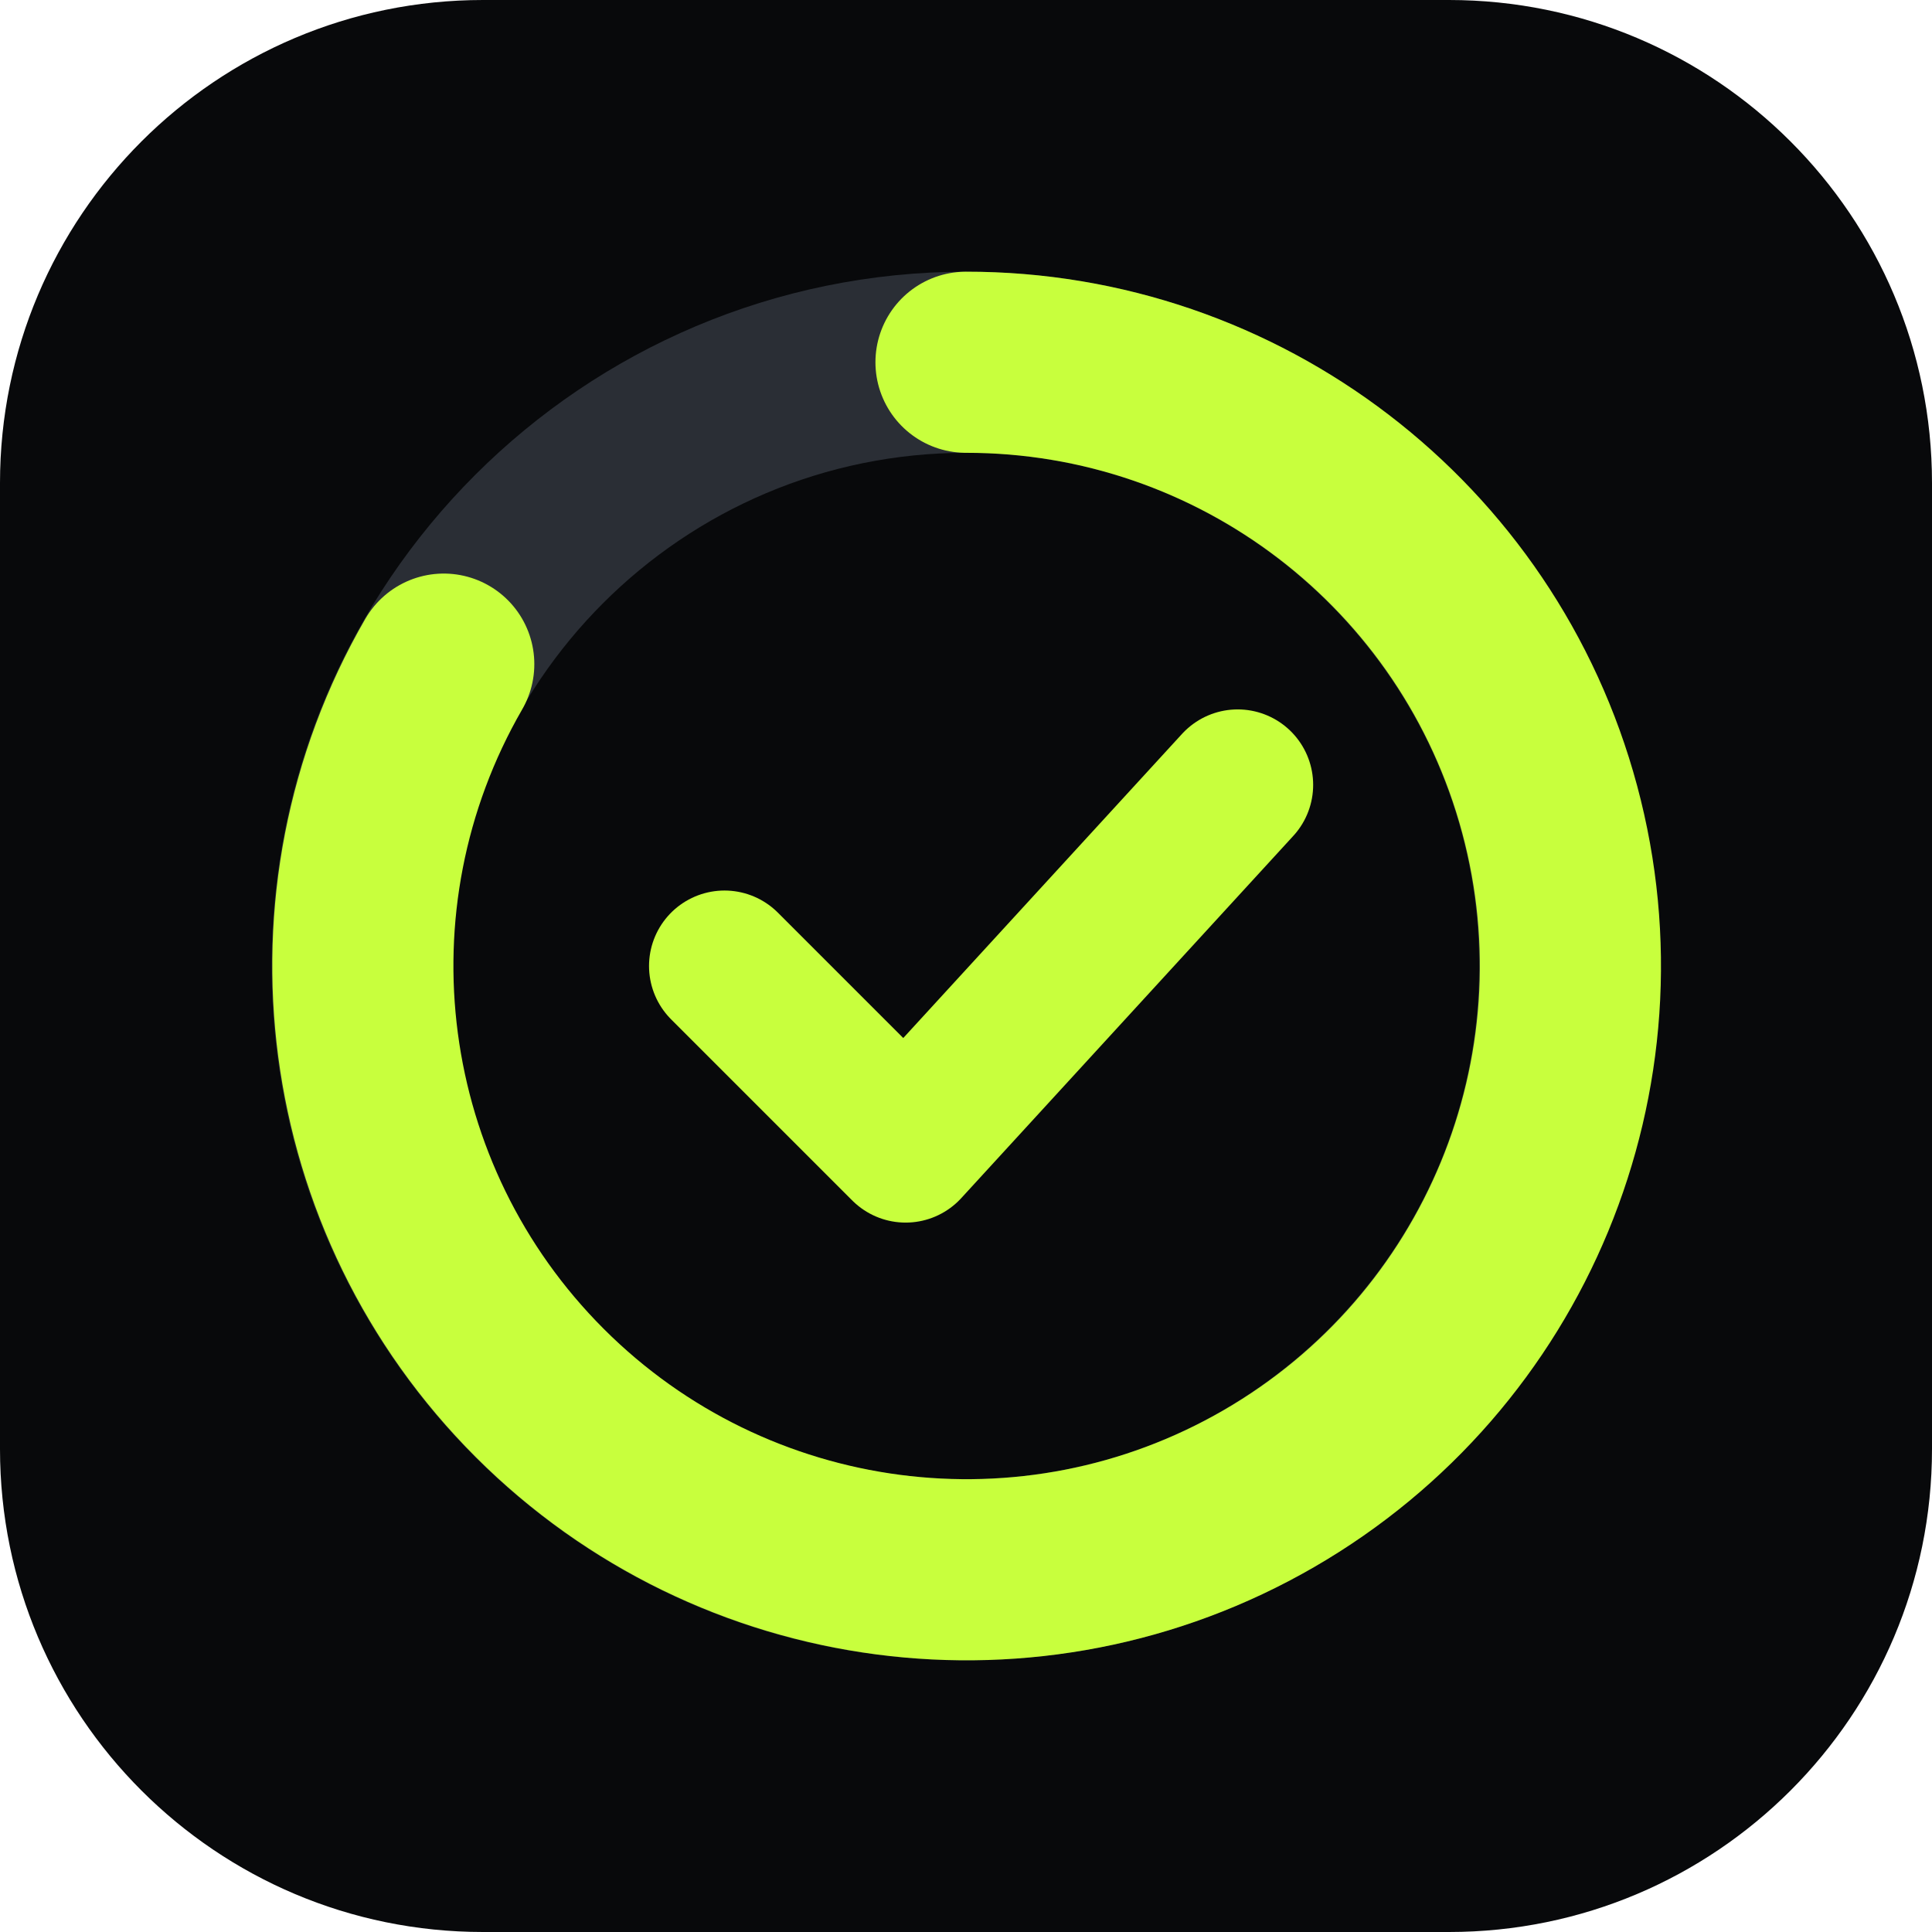
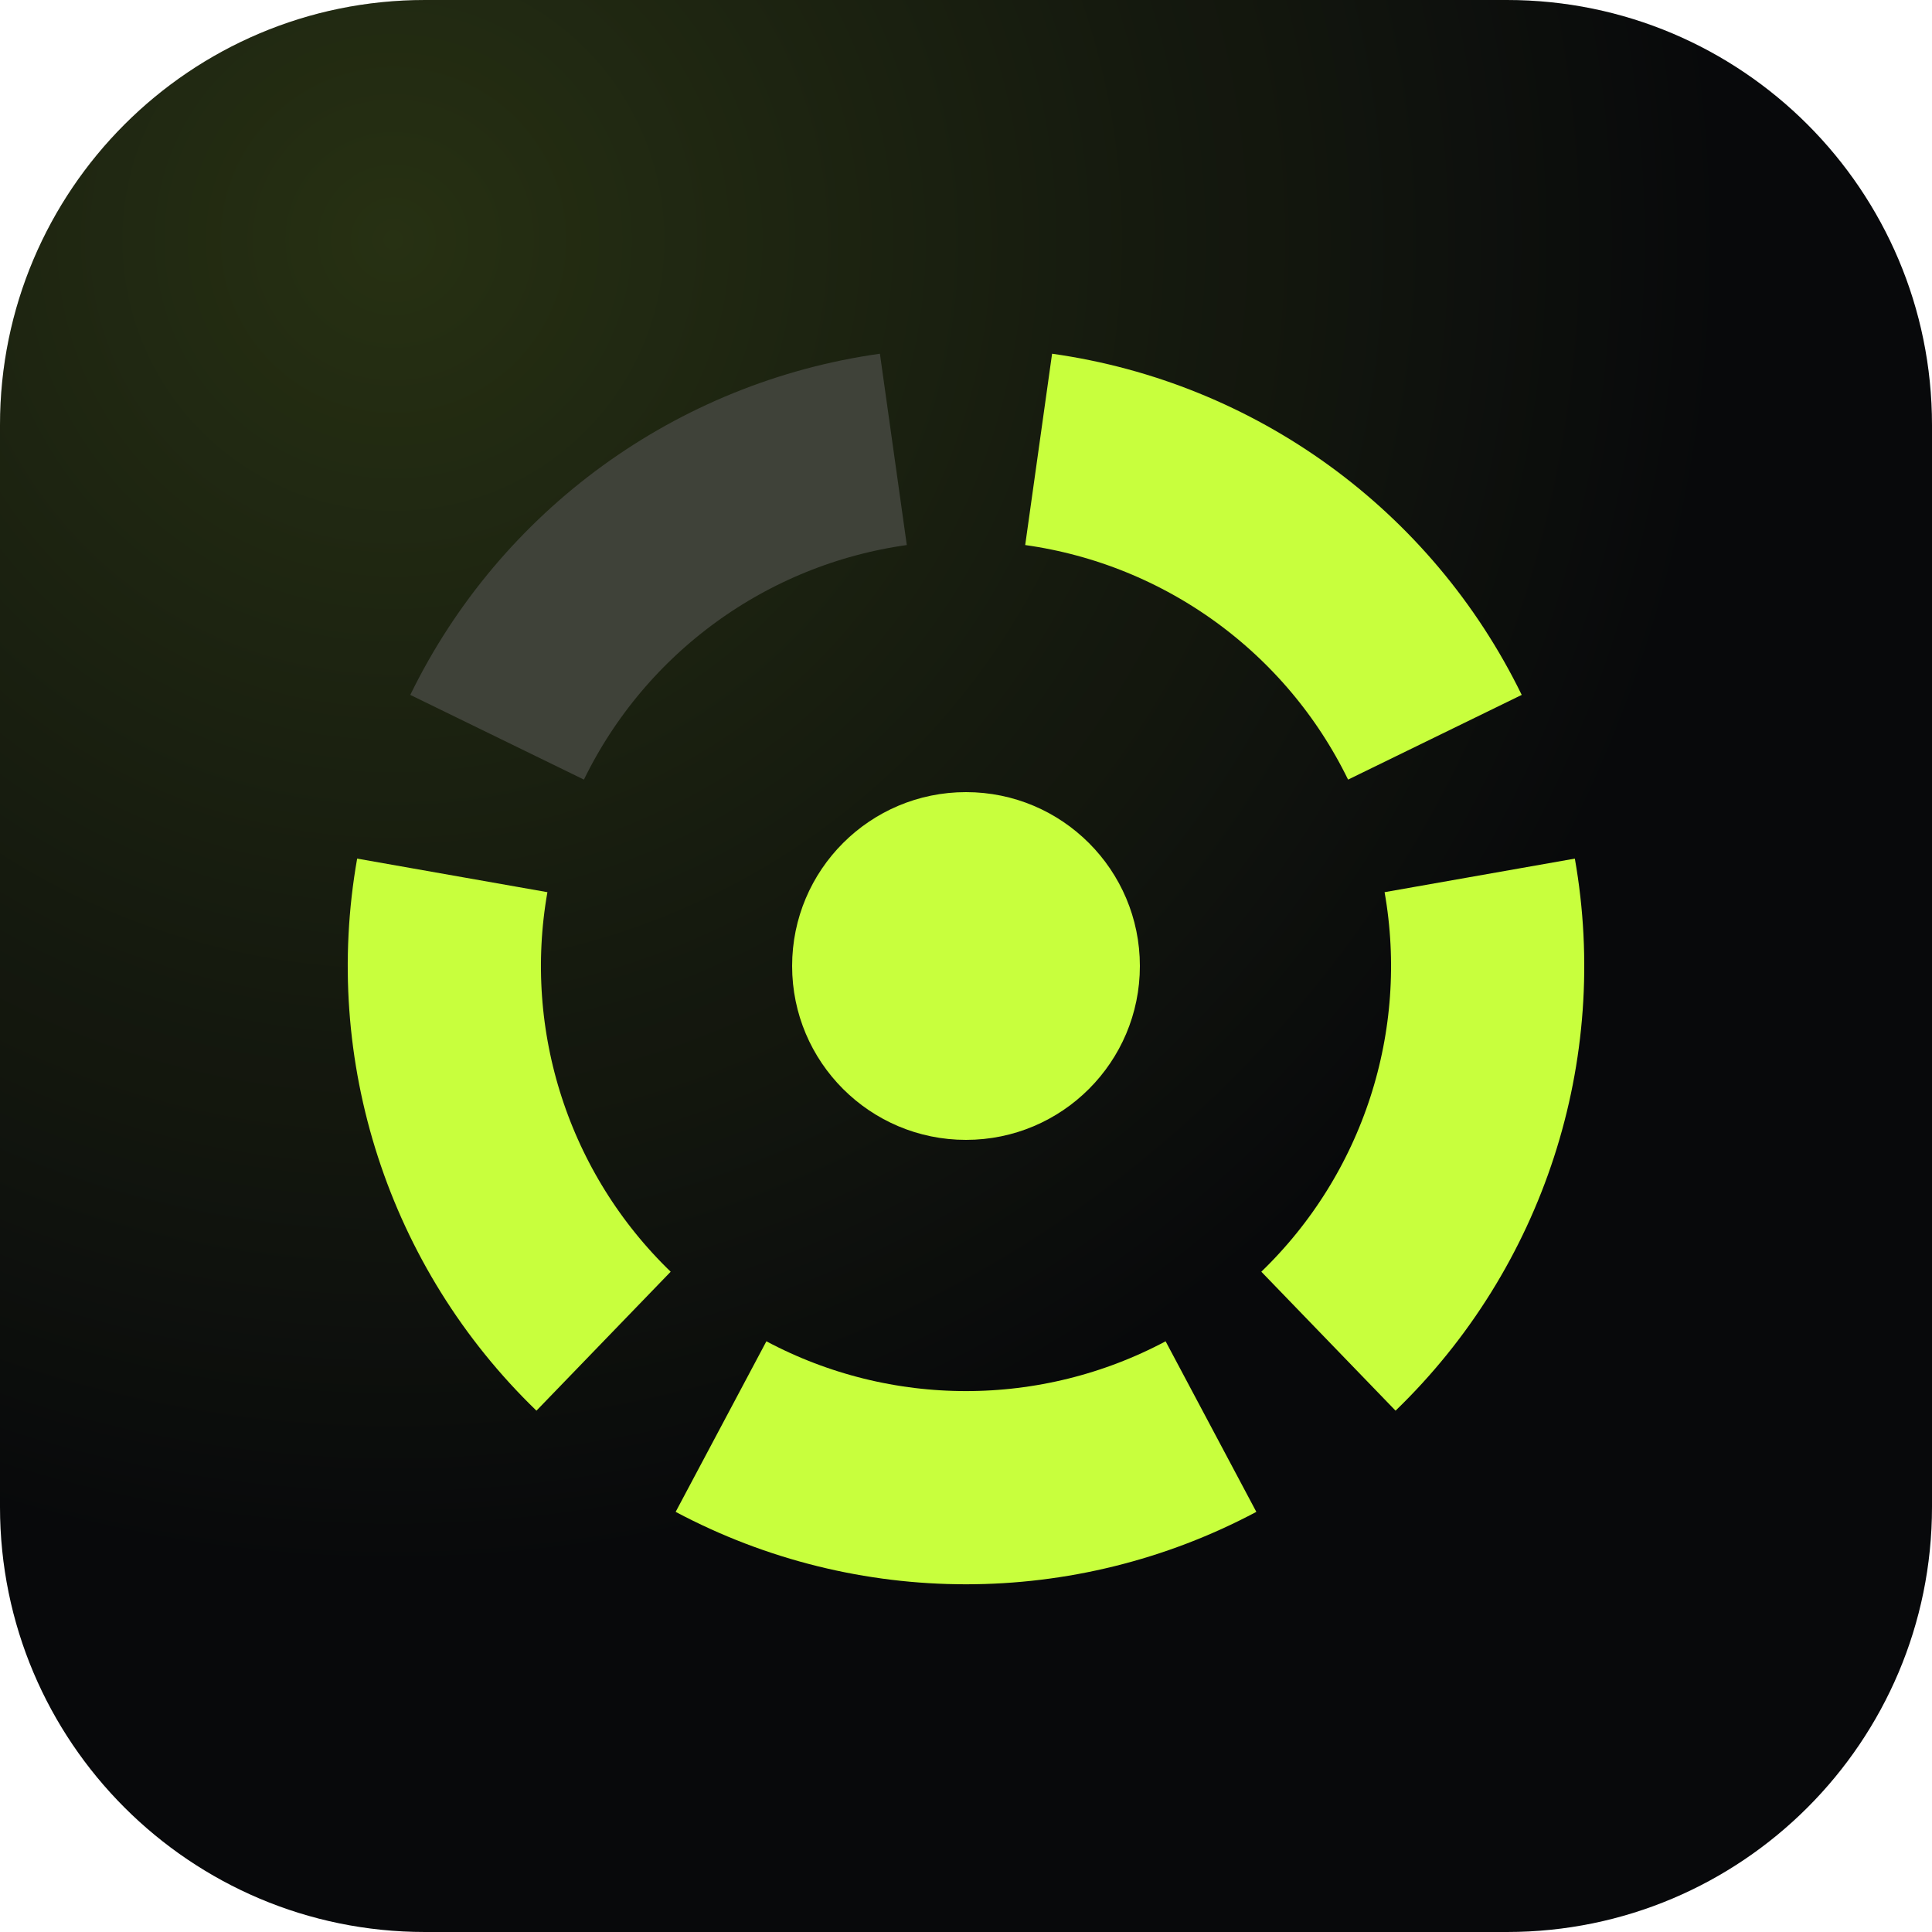
- <svg xmlns="http://www.w3.org/2000/svg" viewBox="0 0 64 64">
-   <rect width="64" height="64" rx="16" fill="#08090b" />
-   <circle cx="32" cy="32" r="20" fill="none" stroke="#2a2e35" stroke-width="6" />
-   <path d="M32 12a20 20 0 1 1-17.3 10" fill="none" stroke="#c8ff3d" stroke-width="6" stroke-linecap="round" />
-   <path d="m24 32 6 6 11-12" fill="none" stroke="#c8ff3d" stroke-width="5" stroke-linecap="round" stroke-linejoin="round" />
+ <svg xmlns="http://www.w3.org/2000/svg" viewBox="0 0 100 100">
+   <defs>
+     <radialGradient id="g">
+       <stop offset="0" stop-color="#c8ff3d" stop-opacity=".16" />
+       <stop offset="1" stop-color="#c8ff3d" stop-opacity="0" />
+     </radialGradient>
+   </defs>
+   <clipPath id="c">
+     <rect width="100" height="100" rx="22" />
+   </clipPath>
+   <g clip-path="url(#c)">
+     <rect width="100" height="100" fill="#08090b" />
+     <circle cx="20" cy="12" r="70" fill="url(#g)" />
+   </g>
+   <g fill="none" stroke-width="10">
+     <path d="M53.76 23.26A27 27 0 0 1 74.27 38.16" stroke="#c8ff3d" />
+     <path d="M76.59 45.31A27 27 0 0 1 68.76 69.42" stroke="#c8ff3d" />
+     <path d="M62.68 73.84A27 27 0 0 1 37.32 73.84" stroke="#c8ff3d" />
+     <path d="M31.24 69.42A27 27 0 0 1 23.41 45.31" stroke="#c8ff3d" />
+     <path d="M25.73 38.16A27 27 0 0 1 46.24 23.26" stroke="#3f4239" />
+   </g>
+   <circle cx="50" cy="50" r="9" fill="#c8ff3d" />
</svg>
